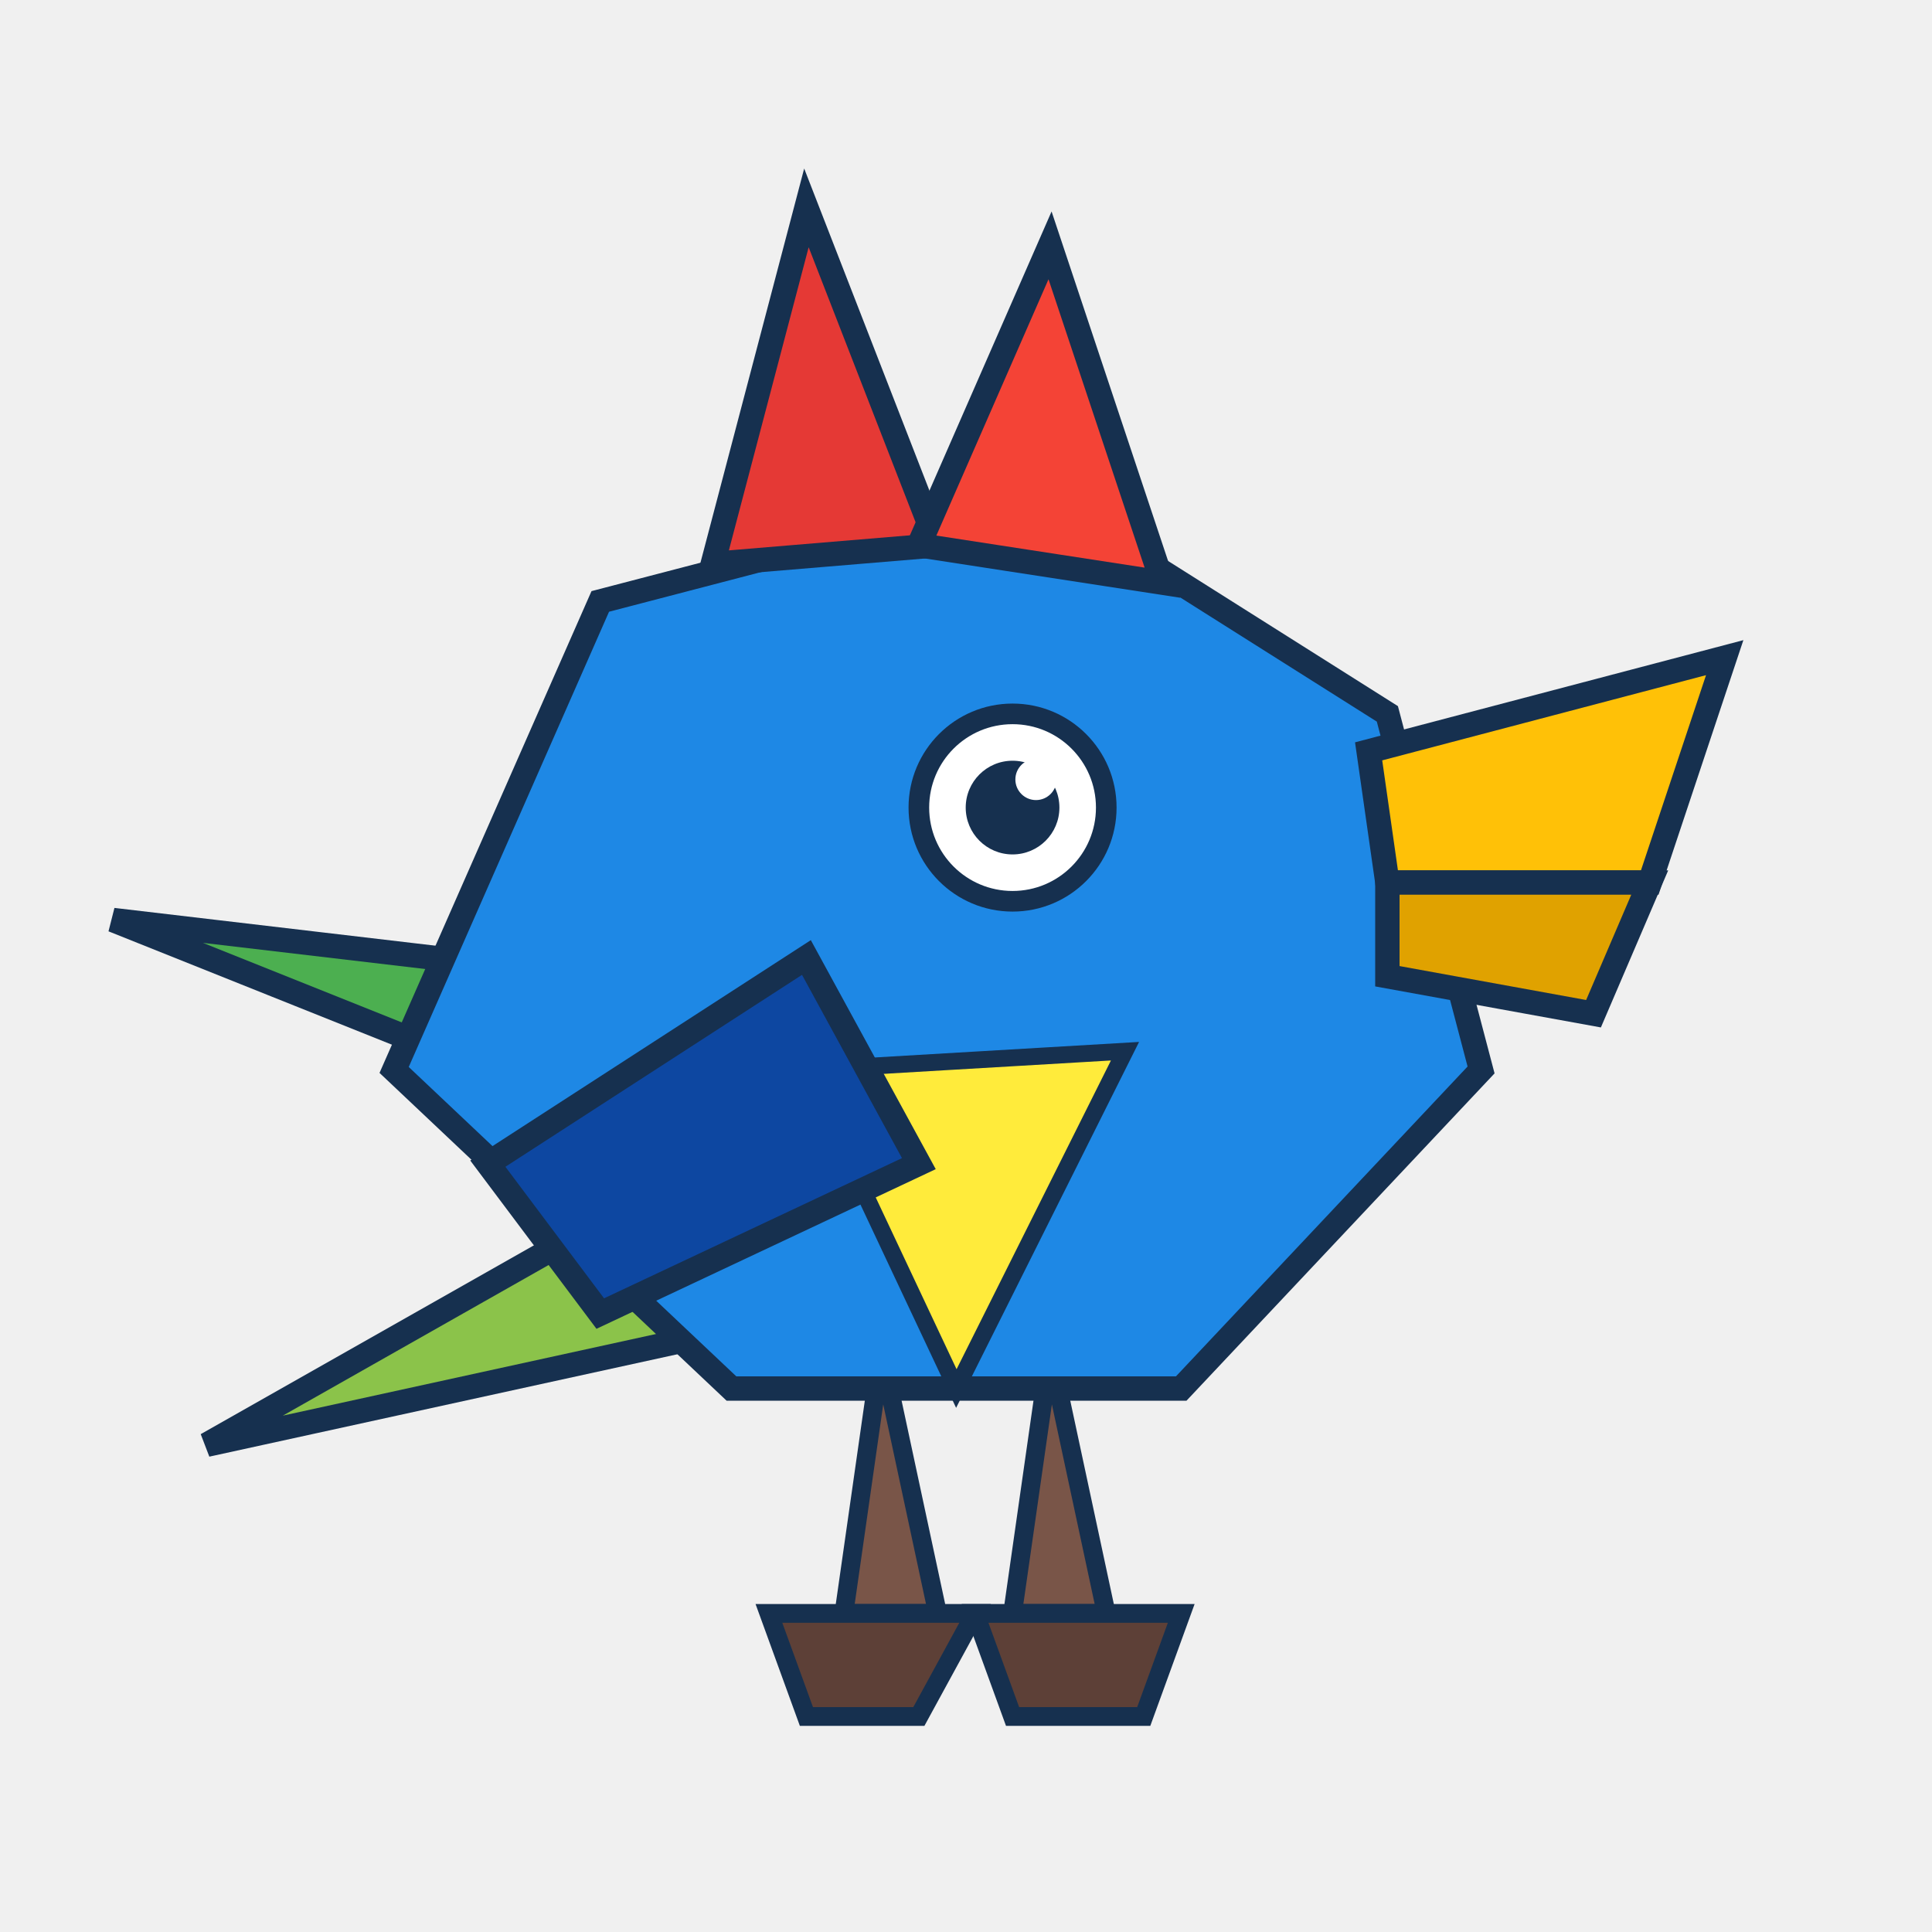
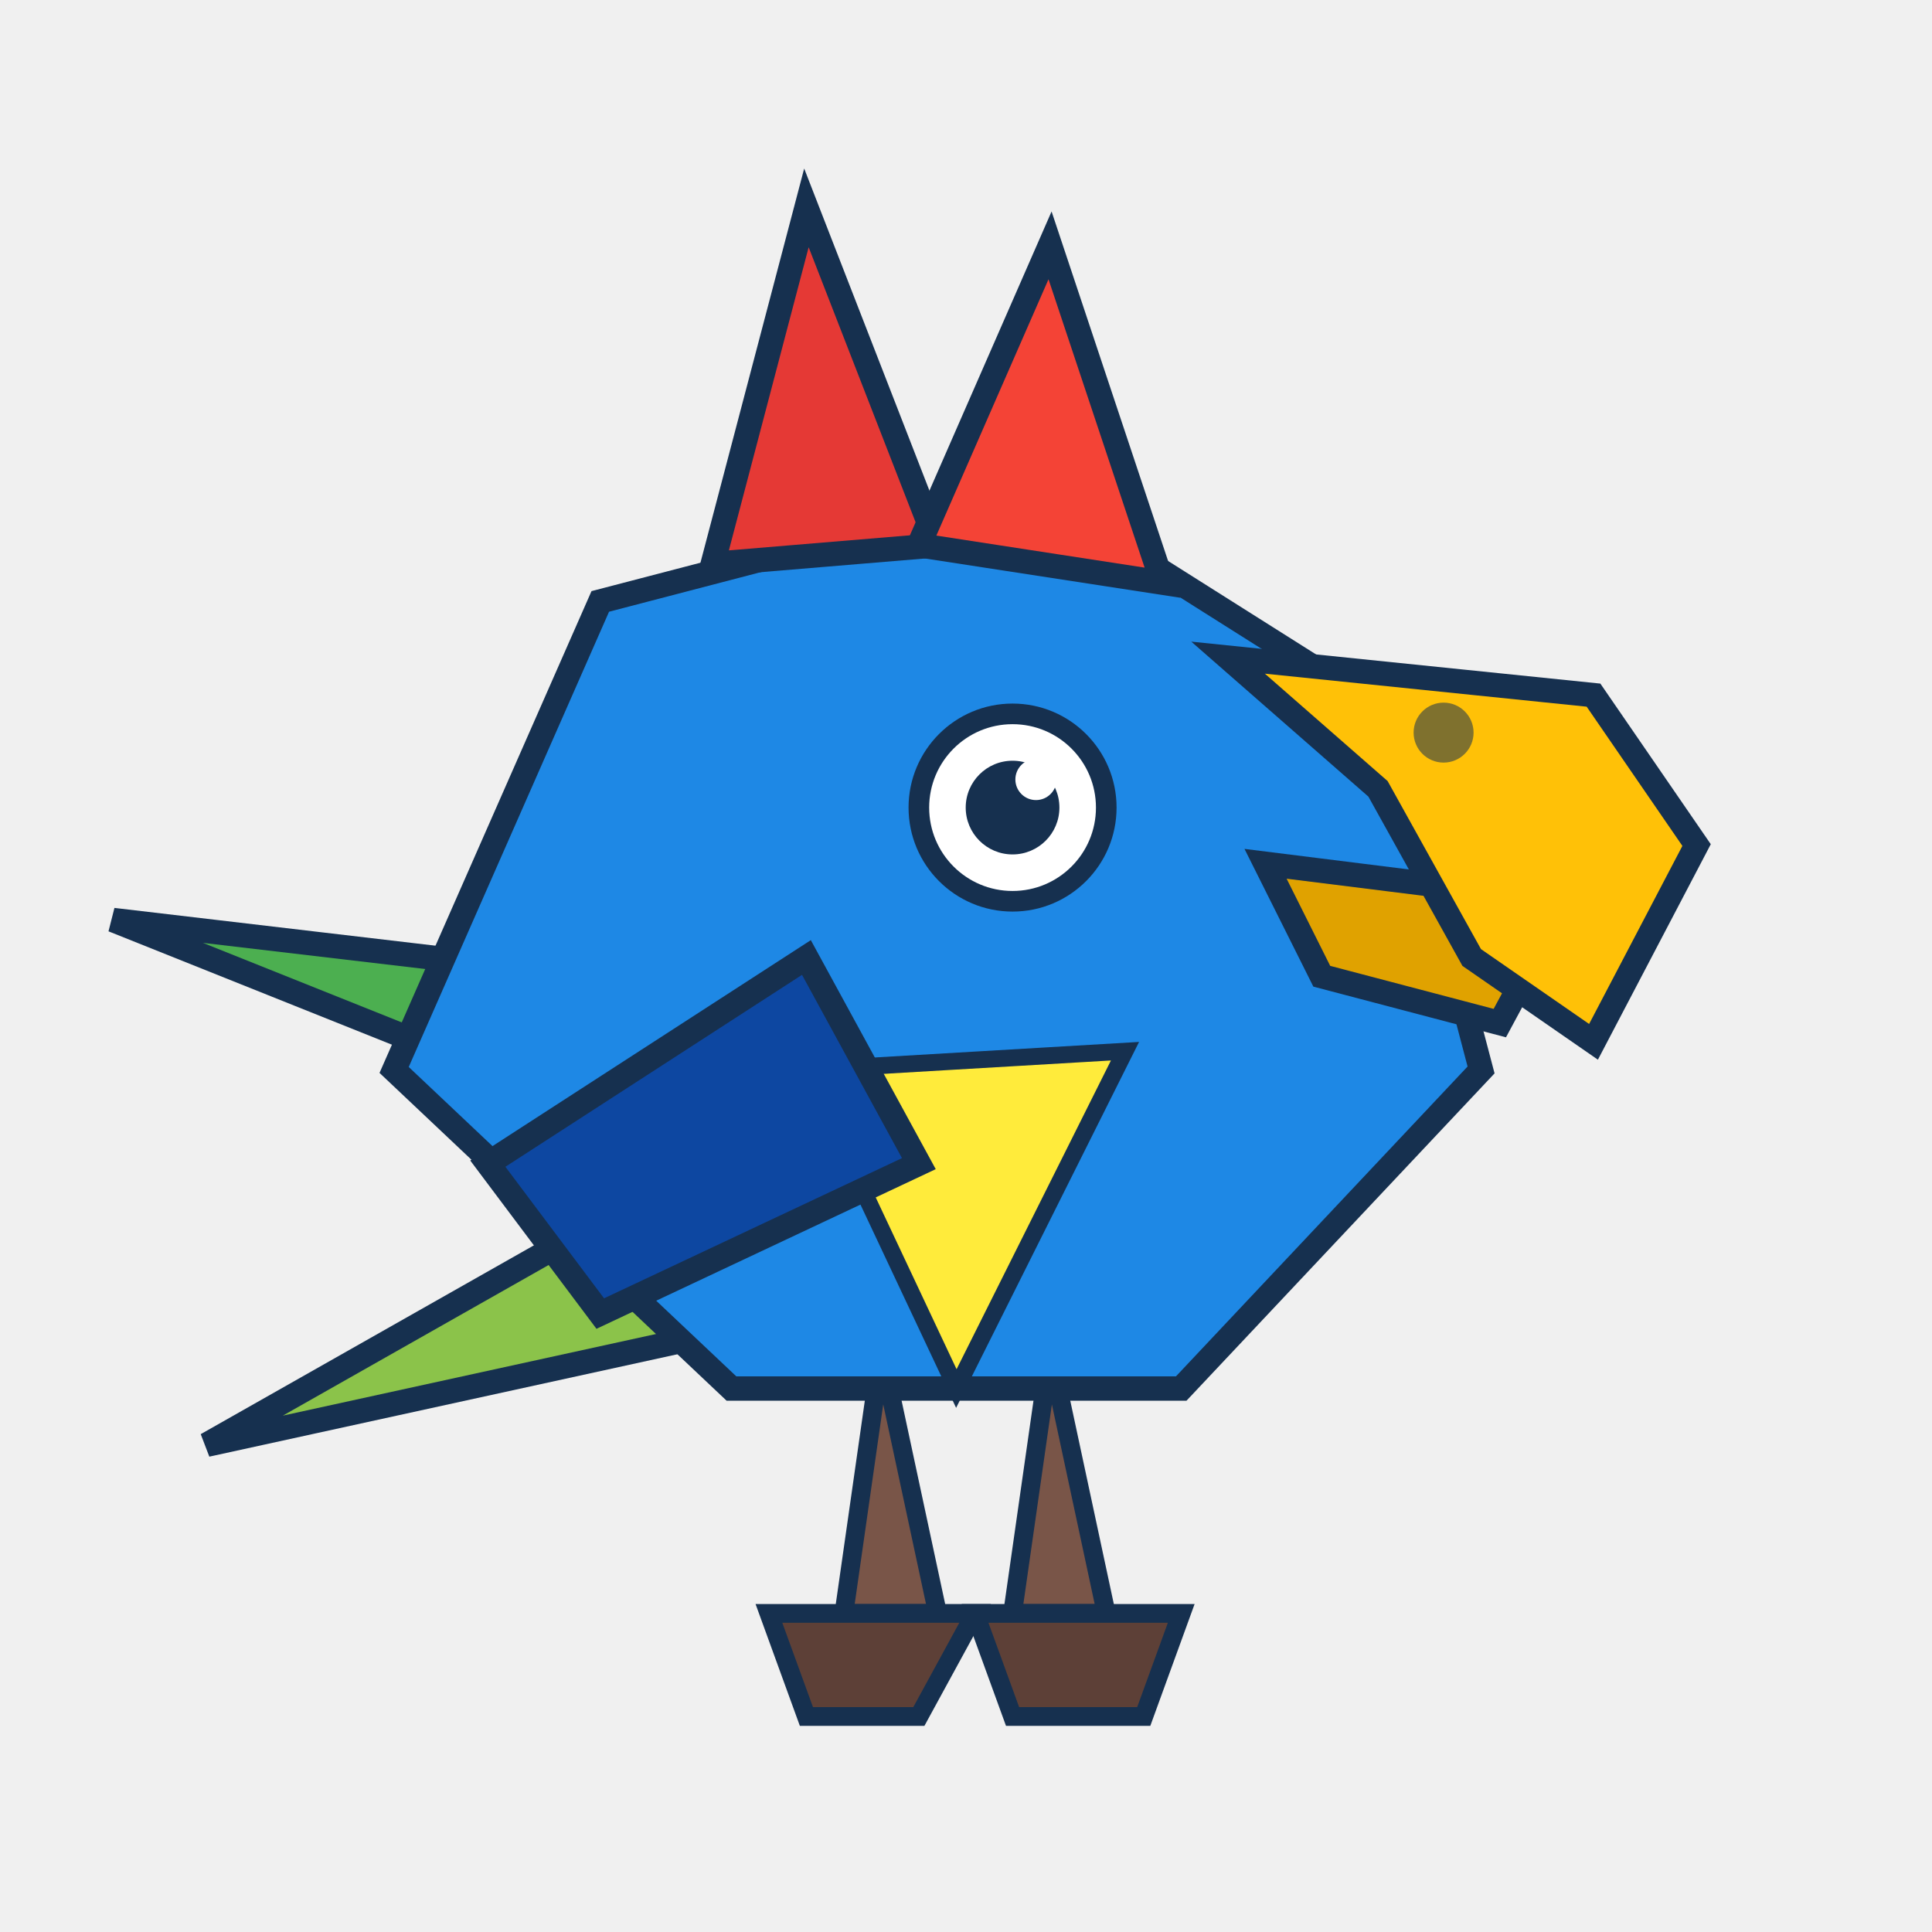
<svg xmlns="http://www.w3.org/2000/svg" viewBox="0 0 200 200" width="200" height="200" role="img" aria-labelledby="polychat-logo-title">
  <g transform="translate(2 6) scale(0.97)">
    <g transform="translate(0.00 0.00) rotate(0.000 100 172) translate(100 172) scale(1.000 1.000) translate(-100 -172)">
      <g transform="rotate(0.000 78 112)">
        <path d="M78 100 10 92 80 120Z" fill="#4CAF50" stroke="#16304f" stroke-width="2.6" stroke-linejoin="miter" />
        <path d="M80 114 20 148 84 134Z" fill="#8BC34A" stroke="#16304f" stroke-width="2.6" stroke-linejoin="miter" />
      </g>
      <path d="M92 138 88 166 98 166Z" fill="#795548" stroke="#16304f" stroke-width="2" stroke-linejoin="miter" />
      <path d="M110 138 106 166 116 166Z" fill="#795548" stroke="#16304f" stroke-width="2" stroke-linejoin="miter" />
      <path d="M80 166 102 166 96 177 84 177Z" fill="#5D4037" stroke="#16304f" stroke-width="2" stroke-linejoin="miter" />
      <path d="M102 166 124 166 120 177 106 177Z" fill="#5D4037" stroke="#16304f" stroke-width="2" stroke-linejoin="miter" />
      <path d="M40 108 62 58 108 46 146 70 156 108 124 142 76 142Z" fill="#1E88E5" stroke="#16304f" stroke-width="2.6" stroke-linejoin="miter" />
      <path d="M84 108 100 142 118 106Z" fill="#FFEB3B" stroke="#16304f" stroke-width="1.8" stroke-linejoin="miter" />
      <g transform="rotate(0.000 100 52)">
        <path d="M74 54 84 16 98 52Z" fill="#E53935" stroke="#16304f" stroke-width="2.6" stroke-linejoin="miter" />
        <path d="M96 52 110 20 122 56Z" fill="#F44336" stroke="#16304f" stroke-width="2.6" stroke-linejoin="miter" />
      </g>
-       <path d="M144 74 182 64 174 88 146 88Z" fill="#FFC107" stroke="#16304f" stroke-width="2.6" stroke-linejoin="miter" />
-       <g transform="rotate(0.000 148 88)">
-         <path d="M146 88 174 88 168 102 146 98Z" fill="#E0A200" stroke="#16304f" stroke-width="2.6" stroke-linejoin="miter" />
+       <g transform="rotate(0.000 144 86)">
+         <path d="M133 86 165 90 158 103 139 98Z" fill="#E0A200" stroke="#16304f" stroke-width="2.6" stroke-linejoin="miter" />
      </g>
+       <path d="M129 64 168 68 179 84 168 105 155 96 145 78Z" fill="#FFC107" stroke="#16304f" stroke-width="2.6" stroke-linejoin="miter" />
+       <circle cx="152" cy="72" r="3.2" fill="#16304f" opacity="0.55" />
      <g transform="translate(106 80) scale(1 1.000) translate(-106 -80)">
        <circle cx="106" cy="80" r="10" fill="#FFFFFF" stroke="#16304f" stroke-width="2.2" />
        <circle cx="106.0" cy="80.0" r="5.0" fill="#16304f" />
        <circle cx="108.5" cy="77.0" r="2.2" fill="#FFF" />
      </g>
      <g transform="rotate(0.000 86 100)">
        <path d="M84 96 50 118 62 134 96 118Z" fill="#0D47A1" stroke="#16304f" stroke-width="2.6" stroke-linejoin="miter" />
      </g>
    </g>
  </g>
</svg>
